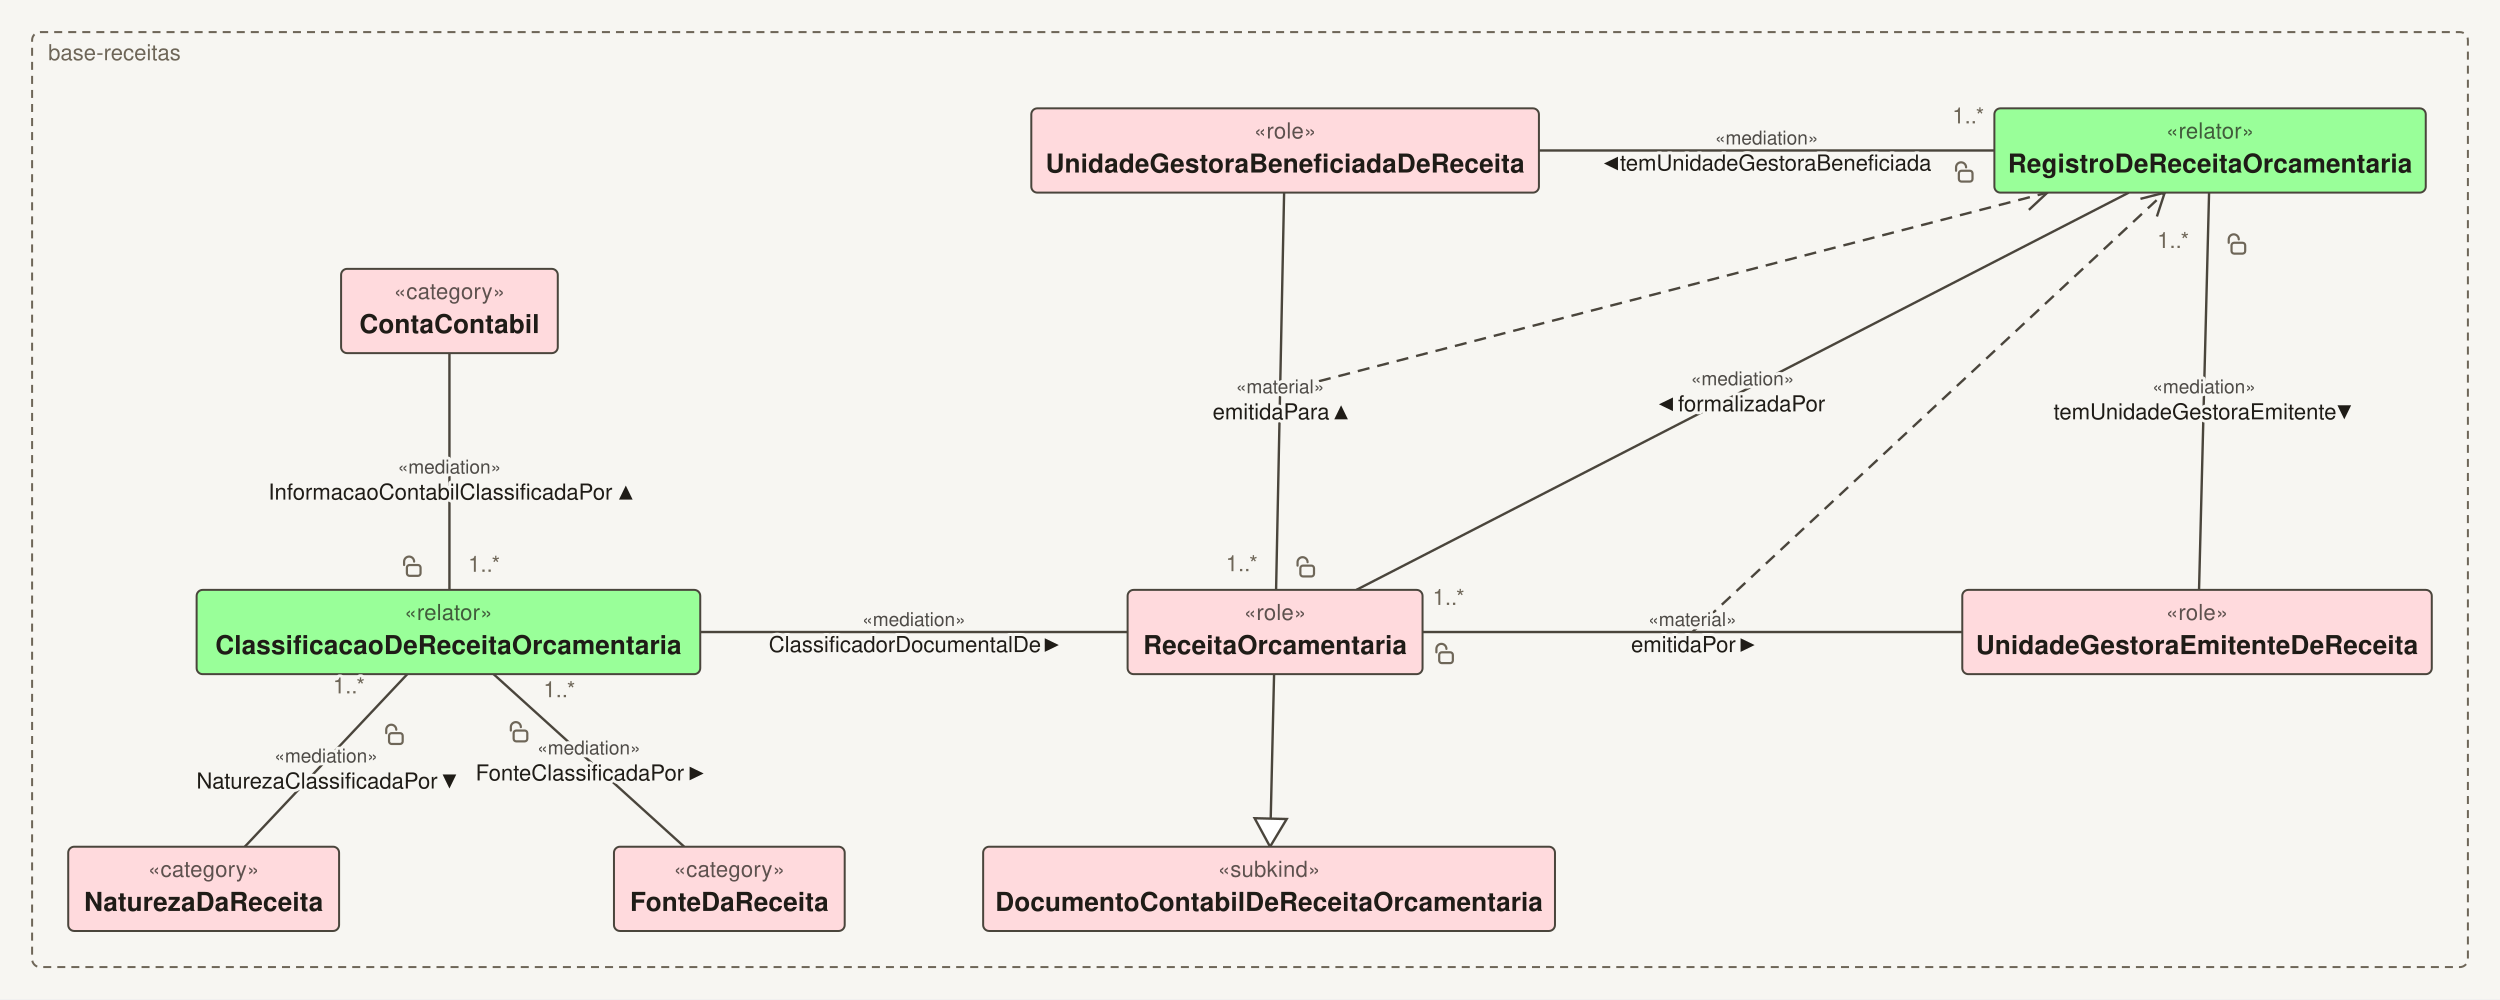
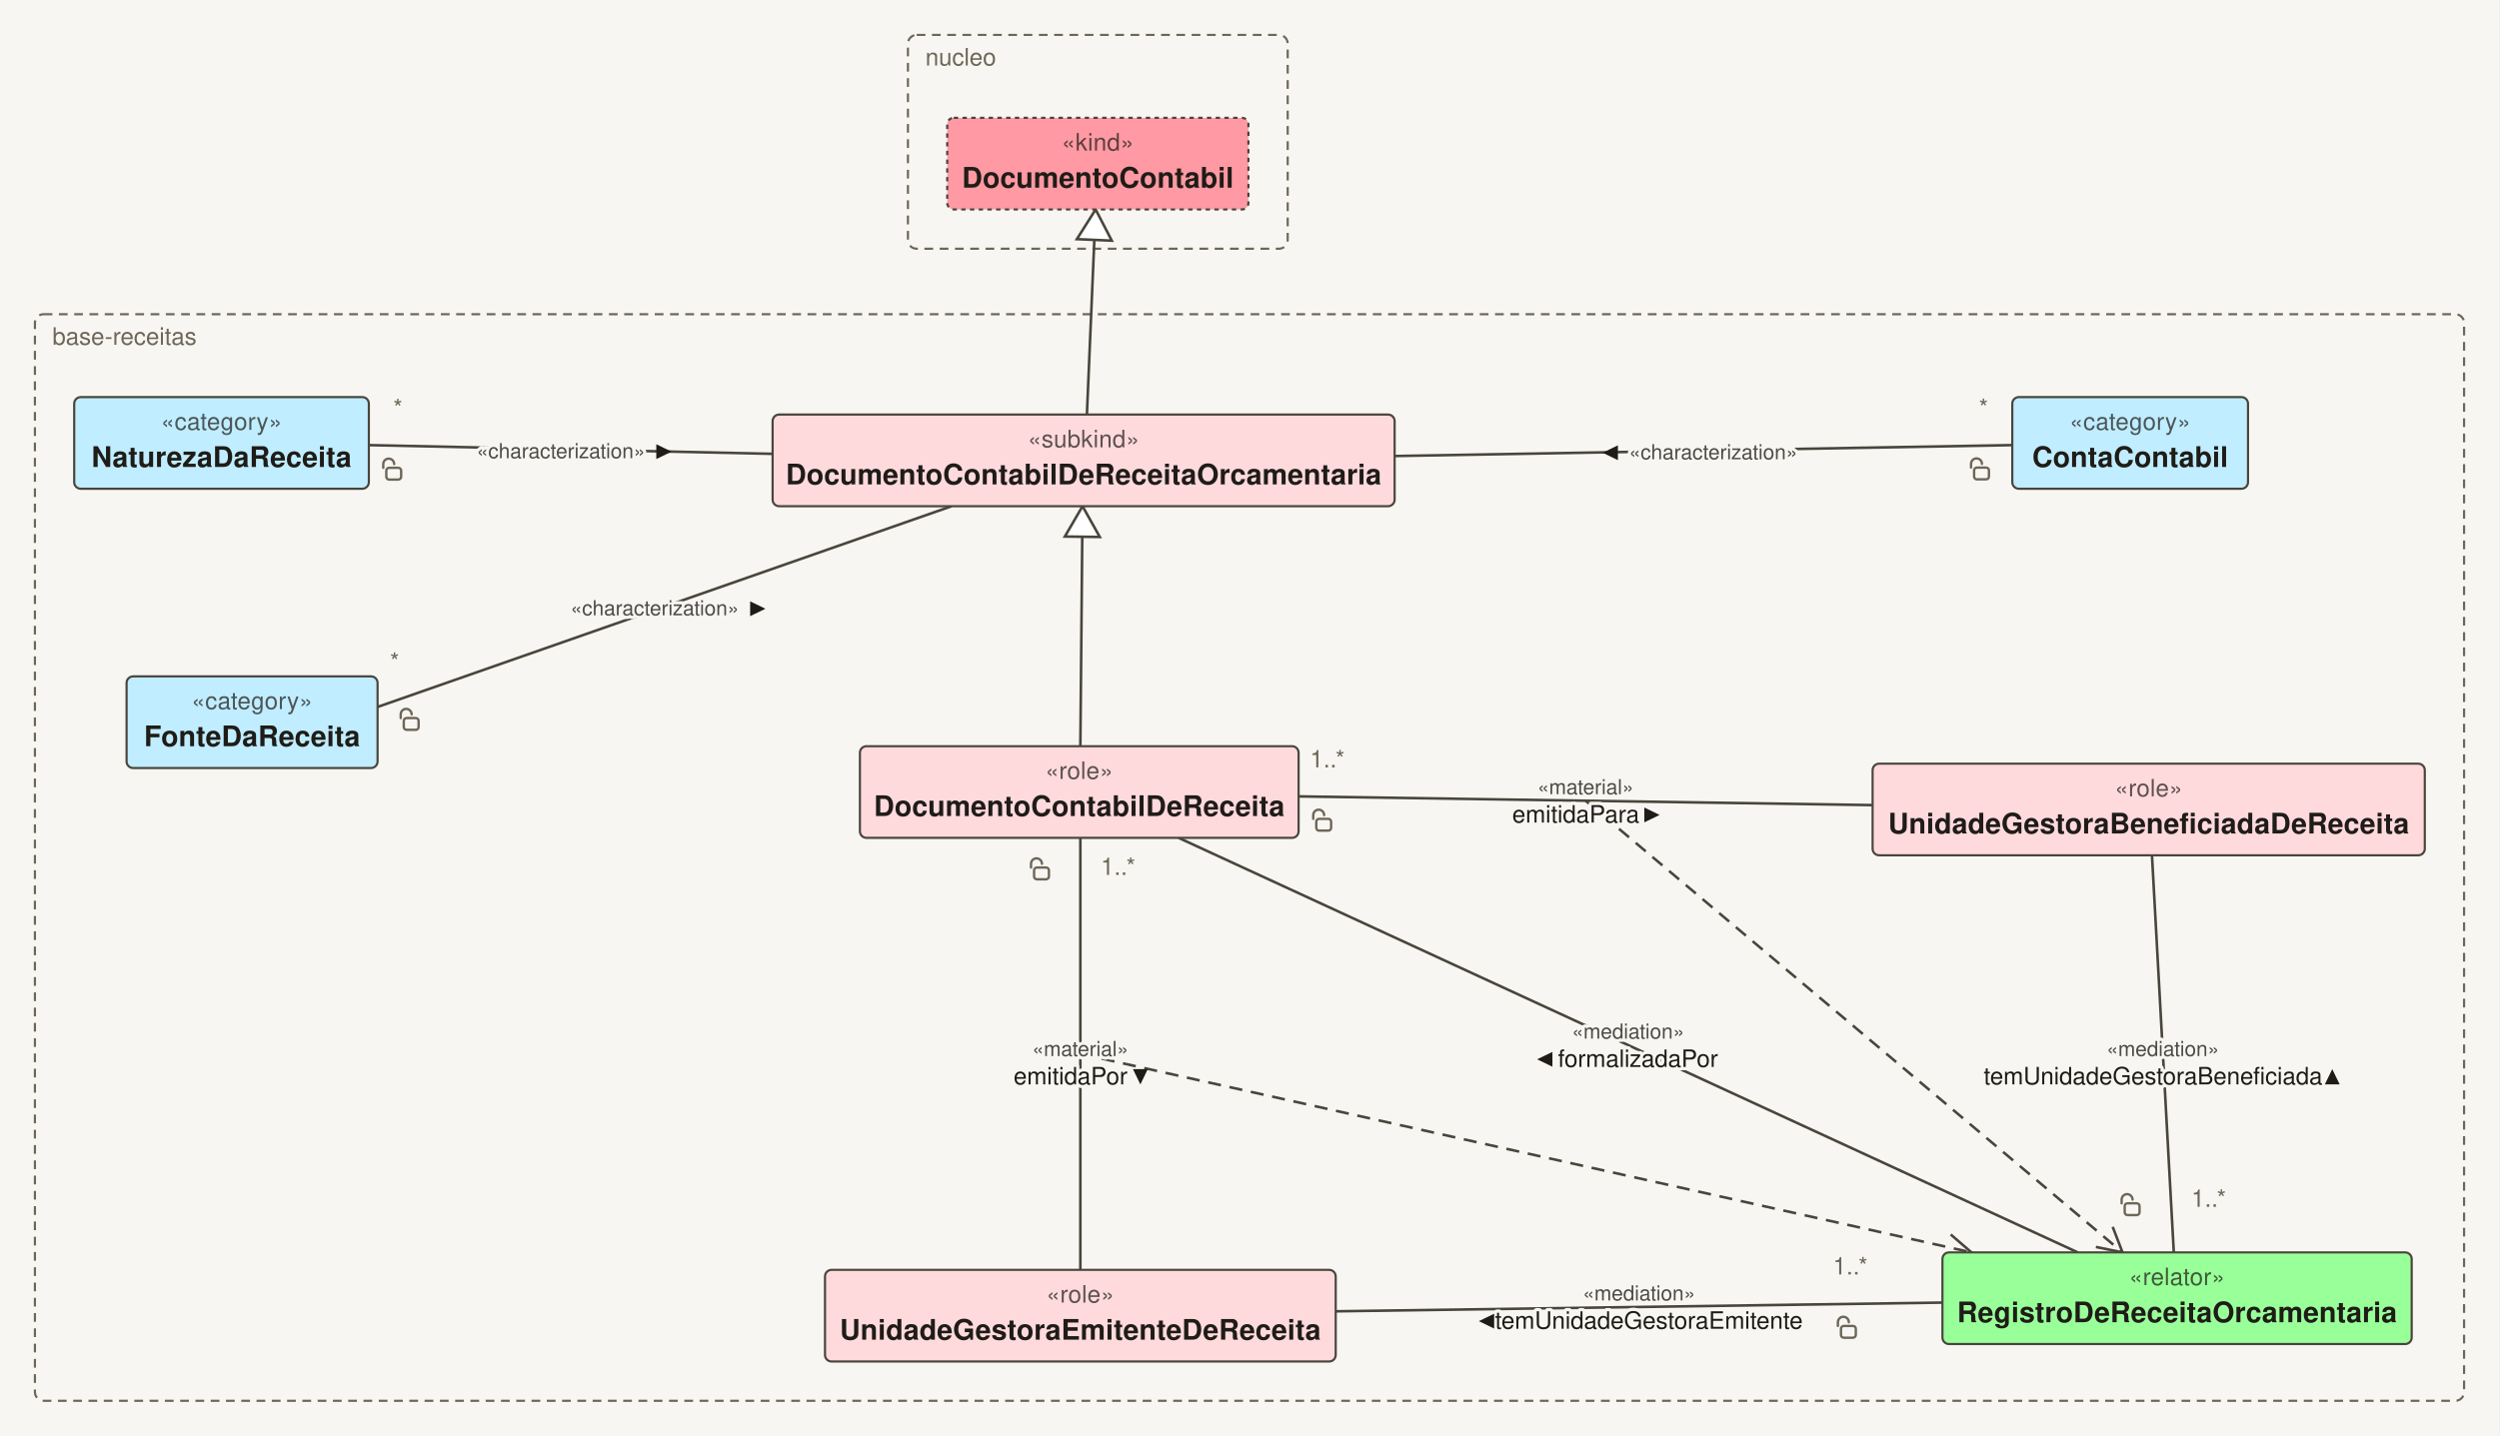
- <svg xmlns="http://www.w3.org/2000/svg" viewBox="-50 298 1246 498" width="1246" height="498">
+ <svg xmlns="http://www.w3.org/2000/svg" viewBox="1166 314 1145 658" width="1145" height="658">
  <style>
/* Everything that is text, before anything specialises it. The label layer sits
   above the boxes and outside every other group, so a rule that reached labels
   through their edge stopped reaching them the day they were lifted out of it --
   and an SVG with no font-family on a text element falls back to a 16px serif.
   Stated once at the top, no layer can lose it again. */
text {
    font-family: "Helvetica Neue", Helvetica, Arial, "Liberation Sans", sans-serif;
    font-stretch: normal;
    font-size: 11px;
    fill: #1f1c17;
    font-variant-numeric: tabular-nums;
}

.tv-node rect { stroke: #4a453c; stroke-width: 1; }
.tv-node text { fill: #1f1c17; }
.tv-name { font-weight: 600; font-size: 13px; letter-spacing: 0.005em; }
.tv-legend text { font-size: 13px; fill: #1f1c17; }
.tv-stereotype { font-size: 11px; fill-opacity: 0.72; letter-spacing: 0.01em; }
.tv-attribute { font-size: 12px; }
.tv-edge path { fill: none; stroke: #4a453c; stroke-width: 1.2; }
.tv-end { fill: #6e6658; }
/* No letter-spacing on a label drawn with a halo: WebKit places letter-spaced
   SVG text glyph by glyph and then draws no halo, so in Safari, and in an
   exported SVG opened in Preview, the line ran through the label and its
   letters came out uneven. Chromium and Firefox never showed it. */
.tv-edge-stereotype { font-size: 9.5px; fill-opacity: 0.78; }
.tv-marker { fill: #ffffff; stroke: #4a453c; stroke-width: 1.2; }
.tv-arrow { fill: none; stroke: #4a453c; stroke-width: 1.2; }
.tv-reading { fill: #1f1c17; stroke: none; }
.tv-lock { fill: none; stroke: #6e6658; stroke-width: 1.1; stroke-linecap: round; }
.tv-lock rect { fill: #f7f6f2; }
.tv-group rect { fill: none; stroke: #6e6658; stroke-dasharray: 4 3; }
.tv-group text { font-size: 11px; fill: #6e6658; }
.tv-ontology rect { fill: none; stroke: #4a453c; stroke-width: 1.2; stroke-dasharray: none; }
.tv-ontology text { font-weight: 600; font-size: 13px; fill: #1f1c17; }
.tv-location { font-size: 12px; fill-opacity: 0.72; }
.tv-selected rect { stroke: #1f5c5c; stroke-width: 2.5; }
/* The second selector is for a leg of a shared tree, which carries its own id
   and so is chosen as itself rather than through a group around it. */
.tv-selected path, path.tv-selected { stroke: #1f5c5c; stroke-width: 2.2; }
.tv-unresolved rect { stroke-dasharray: 5 3; }
.tv-external rect { stroke-dasharray: 2 2; }
</style>
-   <rect x="-50" y="298" width="1246" height="498" fill="#f7f6f2" />
+   <rect x="1166" y="314" width="1145" height="658" fill="#f7f6f2" />
  <g class="tv-group" data-group="pkg:base-receitas">
-     <rect x="-34" y="314" width="1214" height="466" rx="4" />
-     <text x="-26" y="328">base-receitas</text>
+     <rect x="1182" y="458" width="1113" height="498" rx="4" />
+     <text x="1190" y="472">base-receitas</text>
  </g>
-   <g class="tv-edge" data-edge="gen:base-receitas::ReceitaOrcamentaria-&gt;base-receitas::DocumentoContabilDeReceitaOrcamentaria">
-     <path d="M 585 634 L 583 720" />
-     <polygon class="tv-marker" points="583,720 591.3,706.2 575.3,705.8" />
+   <g class="tv-group" data-group="pkg:nucleo">
+     <rect x="1582" y="330" width="174" height="98" rx="4" />
+     <text x="1590" y="344">nucleo</text>
  </g>
-   <g class="tv-edge" data-edge="rel:base-receitas::ReceitaOrcamentaria-&gt;base-receitas::UnidadeGestoraEmitenteDeReceita:material:emitidaPor">
-     <path d="M 659 613 L 928 613" />
+   <g class="tv-edge" data-edge="gen:base-receitas::DocumentoContabilDeReceitaOrcamentaria-&gt;nucleo::DocumentoContabil">
+     <path d="M 1664 504 L 1668 410" />
+     <polygon class="tv-marker" points="1668,410 1659.4,423.6 1675.4,424.3" />
  </g>
-   <g class="tv-edge" data-edge="rel:base-receitas::ReceitaOrcamentaria-&gt;base-receitas::UnidadeGestoraBeneficiadaDeReceita:material:emitidaPara">
-     <path d="M 586 592 L 590 394" />
+   <g class="tv-edge" data-edge="gen:base-receitas::DocumentoContabilDeReceita-&gt;base-receitas::DocumentoContabilDeReceitaOrcamentaria">
+     <path d="M 1661 656 L 1662 546" />
+     <polygon class="tv-marker" points="1662,546 1653.9,559.9 1669.9,560.1" />
  </g>
-   <g class="tv-edge" data-edge="rel:base-receitas::RegistroDeReceitaOrcamentaria-&gt;base-receitas::ReceitaOrcamentaria:mediation:formalizadaPor">
-     <path d="M 1011 394 L 626 592" />
+   <g class="tv-edge" data-edge="rel:base-receitas::DocumentoContabilDeReceita-&gt;base-receitas::UnidadeGestoraEmitenteDeReceita:material:emitidaPor">
+     <path d="M 1661 698 L 1661 896" />
+   </g>
+   <g class="tv-edge" data-edge="rel:base-receitas::DocumentoContabilDeReceita-&gt;base-receitas::UnidadeGestoraBeneficiadaDeReceita:material:emitidaPara">
+     <path d="M 1761 679 L 2024 683" />
+   </g>
+   <g class="tv-edge" data-edge="rel:base-receitas::NaturezaDaReceita-&gt;base-receitas::DocumentoContabilDeReceitaOrcamentaria:characterization:">
+     <path d="M 1335 518 L 1520 522" />
+   </g>
+   <g class="tv-edge" data-edge="rel:base-receitas::FonteDaReceita-&gt;base-receitas::DocumentoContabilDeReceitaOrcamentaria:characterization:">
+     <path d="M 1339 638 L 1602 546" />
+   </g>
+   <g class="tv-edge" data-edge="rel:base-receitas::ContaContabil-&gt;base-receitas::DocumentoContabilDeReceitaOrcamentaria:characterization:">
+     <path d="M 2088 518 L 1805 523" />
+   </g>
+   <g class="tv-edge" data-edge="rel:base-receitas::RegistroDeReceitaOrcamentaria-&gt;base-receitas::DocumentoContabilDeReceita:mediation:formalizadaPor">
+     <path d="M 2118 888 L 1706 698" />
  </g>
  <g class="tv-edge" data-edge="rel:base-receitas::RegistroDeReceitaOrcamentaria-&gt;base-receitas::UnidadeGestoraEmitenteDeReceita:mediation:temUnidadeGestoraEmitente">
-     <path d="M 1051 394 L 1046 592" />
+     <path d="M 2056 911 L 1778 915" />
  </g>
  <g class="tv-edge" data-edge="rel:base-receitas::RegistroDeReceitaOrcamentaria-&gt;base-receitas::UnidadeGestoraBeneficiadaDeReceita:mediation:temUnidadeGestoraBeneficiada">
-     <path d="M 944 373 L 717 373" />
+     <path d="M 2162 888 L 2152 706" />
  </g>
-   <g class="tv-edge" data-edge="rel:base-receitas::ClassificacaoDeReceitaOrcamentaria-&gt;base-receitas::NaturezaDaReceita:mediation:NaturezaClassificadaPor">
-     <path d="M 153 634 L 72 720" />
+   <g class="tv-edge tv-derivation" data-derivation="rel:base-receitas::DocumentoContabilDeReceita-&gt;base-receitas::UnidadeGestoraEmitenteDeReceita:material:emitidaPor" data-supplier="base-receitas::RegistroDeReceitaOrcamentaria">
+     <path d="M 1661 797 L 2069.3 888" stroke-dasharray="6 4" />
+     <path class="tv-arrow" d="M 2059.8 879.8 L 2069.3 888 L 2057.2 891.5" />
  </g>
-   <g class="tv-edge" data-edge="rel:base-receitas::ClassificacaoDeReceitaOrcamentaria-&gt;base-receitas::FonteDaReceita:mediation:FonteClassificadaPor">
-     <path d="M 196 634 L 291 720" />
-   </g>
-   <g class="tv-edge" data-edge="rel:base-receitas::ClassificacaoDeReceitaOrcamentaria-&gt;base-receitas::ContaContabil:mediation:InformacaoContabilClassificadaPor">
-     <path d="M 174 592 L 174 474" />
-   </g>
-   <g class="tv-edge" data-edge="rel:base-receitas::ClassificacaoDeReceitaOrcamentaria-&gt;base-receitas::ReceitaOrcamentaria:mediation:ClassificadorDocumentalDe">
-     <path d="M 299 613 L 512 613" />
-   </g>
-   <g class="tv-edge tv-derivation" data-derivation="rel:base-receitas::ReceitaOrcamentaria-&gt;base-receitas::UnidadeGestoraEmitenteDeReceita:material:emitidaPor" data-supplier="base-receitas::RegistroDeReceitaOrcamentaria">
-     <path d="M 793.5 613 L 1028.9 394" stroke-dasharray="6 4" />
-     <path class="tv-arrow" d="M 1016.8 397.1 L 1028.9 394 L 1025 405.9" />
-   </g>
-   <g class="tv-edge tv-derivation" data-derivation="rel:base-receitas::ReceitaOrcamentaria-&gt;base-receitas::UnidadeGestoraBeneficiadaDeReceita:material:emitidaPara" data-supplier="base-receitas::RegistroDeReceitaOrcamentaria">
-     <path d="M 588 493 L 970.4 394" stroke-dasharray="6 4" />
-     <path class="tv-arrow" d="M 958.2 390.9 L 970.4 394 L 961.2 402.6" />
+   <g class="tv-edge tv-derivation" data-derivation="rel:base-receitas::DocumentoContabilDeReceita-&gt;base-receitas::UnidadeGestoraBeneficiadaDeReceita:material:emitidaPara" data-supplier="base-receitas::RegistroDeReceitaOrcamentaria">
+     <path d="M 1892.5 681 L 2138.5 888" stroke-dasharray="6 4" />
+     <path class="tv-arrow" d="M 2134 876.3 L 2138.5 888 L 2126.3 885.5" />
  </g>
  <g class="tv-node" data-node="base-receitas::NaturezaDaReceita">
-     <rect x="-16" y="720" width="135" height="42" rx="3" fill="#FFDADD" />
-     <text class="tv-stereotype" x="51.5" y="735" text-anchor="middle">«category»</text>
-     <text class="tv-name" x="51.5" y="752" text-anchor="middle">NaturezaDaReceita</text>
+     <rect x="1200" y="496" width="135" height="42" rx="3" fill="#C0EDFF" />
+     <text class="tv-stereotype" x="1267.5" y="511" text-anchor="middle">«category»</text>
+     <text class="tv-name" x="1267.5" y="528" text-anchor="middle">NaturezaDaReceita</text>
  </g>
  <g class="tv-node" data-node="base-receitas::FonteDaReceita">
-     <rect x="256" y="720" width="115" height="42" rx="3" fill="#FFDADD" />
-     <text class="tv-stereotype" x="313.5" y="735" text-anchor="middle">«category»</text>
-     <text class="tv-name" x="313.5" y="752" text-anchor="middle">FonteDaReceita</text>
+     <rect x="1224" y="624" width="115" height="42" rx="3" fill="#C0EDFF" />
+     <text class="tv-stereotype" x="1281.5" y="639" text-anchor="middle">«category»</text>
+     <text class="tv-name" x="1281.5" y="656" text-anchor="middle">FonteDaReceita</text>
  </g>
  <g class="tv-node" data-node="base-receitas::ContaContabil">
-     <rect x="120" y="432" width="108" height="42" rx="3" fill="#FFDADD" />
-     <text class="tv-stereotype" x="174" y="447" text-anchor="middle">«category»</text>
-     <text class="tv-name" x="174" y="464" text-anchor="middle">ContaContabil</text>
+     <rect x="2088" y="496" width="108" height="42" rx="3" fill="#C0EDFF" />
+     <text class="tv-stereotype" x="2142" y="511" text-anchor="middle">«category»</text>
+     <text class="tv-name" x="2142" y="528" text-anchor="middle">ContaContabil</text>
  </g>
  <g class="tv-node" data-node="base-receitas::UnidadeGestoraEmitenteDeReceita">
-     <rect x="928" y="592" width="234" height="42" rx="3" fill="#FFDADD" />
-     <text class="tv-stereotype" x="1045" y="607" text-anchor="middle">«role»</text>
-     <text class="tv-name" x="1045" y="624" text-anchor="middle">UnidadeGestoraEmitenteDeReceita</text>
+     <rect x="1544" y="896" width="234" height="42" rx="3" fill="#FFDADD" />
+     <text class="tv-stereotype" x="1661" y="911" text-anchor="middle">«role»</text>
+     <text class="tv-name" x="1661" y="928" text-anchor="middle">UnidadeGestoraEmitenteDeReceita</text>
  </g>
  <g class="tv-node" data-node="base-receitas::UnidadeGestoraBeneficiadaDeReceita">
-     <rect x="464" y="352" width="253" height="42" rx="3" fill="#FFDADD" />
-     <text class="tv-stereotype" x="590.5" y="367" text-anchor="middle">«role»</text>
-     <text class="tv-name" x="590.5" y="384" text-anchor="middle">UnidadeGestoraBeneficiadaDeReceita</text>
+     <rect x="2024" y="664" width="253" height="42" rx="3" fill="#FFDADD" />
+     <text class="tv-stereotype" x="2150.5" y="679" text-anchor="middle">«role»</text>
+     <text class="tv-name" x="2150.5" y="696" text-anchor="middle">UnidadeGestoraBeneficiadaDeReceita</text>
  </g>
  <g class="tv-node" data-node="base-receitas::DocumentoContabilDeReceitaOrcamentaria">
-     <rect x="440" y="720" width="285" height="42" rx="3" fill="#FFDADD" />
-     <text class="tv-stereotype" x="582.5" y="735" text-anchor="middle">«subkind»</text>
-     <text class="tv-name" x="582.5" y="752" text-anchor="middle">DocumentoContabilDeReceitaOrcamentaria</text>
+     <rect x="1520" y="504" width="285" height="42" rx="3" fill="#FFDADD" />
+     <text class="tv-stereotype" x="1662.5" y="519" text-anchor="middle">«subkind»</text>
+     <text class="tv-name" x="1662.5" y="536" text-anchor="middle">DocumentoContabilDeReceitaOrcamentaria</text>
  </g>
-   <g class="tv-node" data-node="base-receitas::ReceitaOrcamentaria">
-     <rect x="512" y="592" width="147" height="42" rx="3" fill="#FFDADD" />
-     <text class="tv-stereotype" x="585.5" y="607" text-anchor="middle">«role»</text>
-     <text class="tv-name" x="585.5" y="624" text-anchor="middle">ReceitaOrcamentaria</text>
+   <g class="tv-node tv-external" data-node="nucleo::DocumentoContabil">
+     <rect x="1600" y="368" width="138" height="42" rx="3" fill="#FF99A3" />
+     <text class="tv-stereotype" x="1669" y="383" text-anchor="middle">«kind»</text>
+     <text class="tv-name" x="1669" y="400" text-anchor="middle">DocumentoContabil</text>
+   </g>
+   <g class="tv-node" data-node="base-receitas::DocumentoContabilDeReceita">
+     <rect x="1560" y="656" width="201" height="42" rx="3" fill="#FFDADD" />
+     <text class="tv-stereotype" x="1660.5" y="671" text-anchor="middle">«role»</text>
+     <text class="tv-name" x="1660.5" y="688" text-anchor="middle">DocumentoContabilDeReceita</text>
  </g>
  <g class="tv-node" data-node="base-receitas::RegistroDeReceitaOrcamentaria">
-     <rect x="944" y="352" width="215" height="42" rx="3" fill="#99FF99" />
-     <text class="tv-stereotype" x="1051.5" y="367" text-anchor="middle">«relator»</text>
-     <text class="tv-name" x="1051.5" y="384" text-anchor="middle">RegistroDeReceitaOrcamentaria</text>
-   </g>
-   <g class="tv-node" data-node="base-receitas::ClassificacaoDeReceitaOrcamentaria">
-     <rect x="48" y="592" width="251" height="42" rx="3" fill="#99FF99" />
-     <text class="tv-stereotype" x="173.5" y="607" text-anchor="middle">«relator»</text>
-     <text class="tv-name" x="173.5" y="624" text-anchor="middle">ClassificacaoDeReceitaOrcamentaria</text>
+     <rect x="2056" y="888" width="215" height="42" rx="3" fill="#99FF99" />
+     <text class="tv-stereotype" x="2163.5" y="903" text-anchor="middle">«relator»</text>
+     <text class="tv-name" x="2163.5" y="920" text-anchor="middle">RegistroDeReceitaOrcamentaria</text>
  </g>
  <g class="tv-labels">
-     <text class="tv-edge-stereotype" data-for="rel:base-receitas::ClassificacaoDeReceitaOrcamentaria-&gt;base-receitas::ContaContabil:mediation:InformacaoContabilClassificadaPor" x="174" y="534" text-anchor="middle" paint-order="stroke" stroke="#f7f6f2" stroke-width="3" stroke-linejoin="round">«mediation»</text>
-     <text data-for="rel:base-receitas::ClassificacaoDeReceitaOrcamentaria-&gt;base-receitas::ContaContabil:mediation:InformacaoContabilClassificadaPor" x="169.5" y="547" text-anchor="middle" paint-order="stroke" stroke="#f7f6f2" stroke-width="3" stroke-linejoin="round">InformacaoContabilClassificadaPor</text>
-     <polygon class="tv-reading" points="261.9,540 265.3,547 258.5,547" />
-     <text class="tv-end" data-for="rel:base-receitas::ClassificacaoDeReceitaOrcamentaria-&gt;base-receitas::ContaContabil:mediation:InformacaoContabilClassificadaPor" x="191.3" y="583" text-anchor="middle" paint-order="stroke" stroke="#f7f6f2" stroke-width="3" stroke-linejoin="round">1..*</text>
-     <g class="tv-lock" data-for="rel:base-receitas::ClassificacaoDeReceitaOrcamentaria-&gt;base-receitas::ContaContabil:mediation:InformacaoContabilClassificadaPor" transform="translate(150, 575)" aria-label="not const">
+     <text class="tv-edge-stereotype" data-for="rel:base-receitas::RegistroDeReceitaOrcamentaria-&gt;base-receitas::UnidadeGestoraBeneficiadaDeReceita:mediation:temUnidadeGestoraBeneficiada" x="2157" y="798" text-anchor="middle" paint-order="stroke" stroke="#f7f6f2" stroke-width="3" stroke-linejoin="round">«mediation»</text>
+     <text data-for="rel:base-receitas::RegistroDeReceitaOrcamentaria-&gt;base-receitas::UnidadeGestoraBeneficiadaDeReceita:mediation:temUnidadeGestoraBeneficiada" x="2152.5" y="811" text-anchor="middle" paint-order="stroke" stroke="#f7f6f2" stroke-width="3" stroke-linejoin="round">temUnidadeGestoraBeneficiada</text>
+     <polygon class="tv-reading" points="2234.6,804 2238,811 2231.2,811" />
+     <text class="tv-end" data-for="rel:base-receitas::RegistroDeReceitaOrcamentaria-&gt;base-receitas::UnidadeGestoraBeneficiadaDeReceita:mediation:temUnidadeGestoraBeneficiada" x="2178" y="867.1" text-anchor="middle" paint-order="stroke" stroke="#f7f6f2" stroke-width="3" stroke-linejoin="round">1..*</text>
+     <g class="tv-lock" data-for="rel:base-receitas::RegistroDeReceitaOrcamentaria-&gt;base-receitas::UnidadeGestoraBeneficiadaDeReceita:mediation:temUnidadeGestoraBeneficiada" transform="translate(2136.7, 860.9)" aria-label="not const">
      <path d="M 1.4 4.6 V 2.9 a 2.5 2.5 0 0 1 5 0" />
      <rect x="2.8" y="4.6" width="6.8" height="5.4" rx="1.3" stroke="#6e6658" />
    </g>
-     <text class="tv-edge-stereotype" data-for="rel:base-receitas::RegistroDeReceitaOrcamentaria-&gt;base-receitas::UnidadeGestoraBeneficiadaDeReceita:mediation:temUnidadeGestoraBeneficiada" x="830.5" y="370" text-anchor="middle" paint-order="stroke" stroke="#f7f6f2" stroke-width="3" stroke-linejoin="round">«mediation»</text>
-     <text data-for="rel:base-receitas::RegistroDeReceitaOrcamentaria-&gt;base-receitas::UnidadeGestoraBeneficiadaDeReceita:mediation:temUnidadeGestoraBeneficiada" x="835" y="383" text-anchor="middle" paint-order="stroke" stroke="#f7f6f2" stroke-width="3" stroke-linejoin="round">temUnidadeGestoraBeneficiada</text>
-     <polygon class="tv-reading" points="749.4,379.5 756.4,376.1 756.4,382.9" />
-     <text class="tv-end" data-for="rel:base-receitas::RegistroDeReceitaOrcamentaria-&gt;base-receitas::UnidadeGestoraBeneficiadaDeReceita:mediation:temUnidadeGestoraBeneficiada" x="931" y="359.5" text-anchor="middle" paint-order="stroke" stroke="#f7f6f2" stroke-width="3" stroke-linejoin="round">1..*</text>
-     <g class="tv-lock" data-for="rel:base-receitas::RegistroDeReceitaOrcamentaria-&gt;base-receitas::UnidadeGestoraBeneficiadaDeReceita:mediation:temUnidadeGestoraBeneficiada" transform="translate(923.5, 378.5)" aria-label="not const">
+     <text class="tv-edge-stereotype" data-for="rel:base-receitas::RegistroDeReceitaOrcamentaria-&gt;base-receitas::UnidadeGestoraEmitenteDeReceita:mediation:temUnidadeGestoraEmitente" x="1917" y="910" text-anchor="middle" paint-order="stroke" stroke="#f7f6f2" stroke-width="3" stroke-linejoin="round">«mediation»</text>
+     <text data-for="rel:base-receitas::RegistroDeReceitaOrcamentaria-&gt;base-receitas::UnidadeGestoraEmitenteDeReceita:mediation:temUnidadeGestoraEmitente" x="1921.5" y="923" text-anchor="middle" paint-order="stroke" stroke="#f7f6f2" stroke-width="3" stroke-linejoin="round">temUnidadeGestoraEmitente</text>
+     <polygon class="tv-reading" points="1843.6,919.5 1850.6,916.1 1850.6,922.9" />
+     <text class="tv-end" data-for="rel:base-receitas::RegistroDeReceitaOrcamentaria-&gt;base-receitas::UnidadeGestoraEmitenteDeReceita:mediation:temUnidadeGestoraEmitente" x="2013.8" y="898.1" text-anchor="middle" paint-order="stroke" stroke="#f7f6f2" stroke-width="3" stroke-linejoin="round">1..*</text>
+     <g class="tv-lock" data-for="rel:base-receitas::RegistroDeReceitaOrcamentaria-&gt;base-receitas::UnidadeGestoraEmitenteDeReceita:mediation:temUnidadeGestoraEmitente" transform="translate(2006.7, 917.1)" aria-label="not const">
      <path d="M 1.4 4.6 V 2.9 a 2.5 2.5 0 0 1 5 0" />
      <rect x="2.8" y="4.6" width="6.8" height="5.4" rx="1.3" stroke="#6e6658" />
    </g>
-     <text class="tv-edge-stereotype" data-for="rel:base-receitas::RegistroDeReceitaOrcamentaria-&gt;base-receitas::UnidadeGestoraEmitenteDeReceita:mediation:temUnidadeGestoraEmitente" x="1048.5" y="494" text-anchor="middle" paint-order="stroke" stroke="#f7f6f2" stroke-width="3" stroke-linejoin="round">«mediation»</text>
-     <text data-for="rel:base-receitas::RegistroDeReceitaOrcamentaria-&gt;base-receitas::UnidadeGestoraEmitenteDeReceita:mediation:temUnidadeGestoraEmitente" x="1044" y="507" text-anchor="middle" paint-order="stroke" stroke="#f7f6f2" stroke-width="3" stroke-linejoin="round">temUnidadeGestoraEmitente</text>
-     <polygon class="tv-reading" points="1118.4,507 1115,500 1121.8,500" />
-     <text class="tv-end" data-for="rel:base-receitas::RegistroDeReceitaOrcamentaria-&gt;base-receitas::UnidadeGestoraEmitenteDeReceita:mediation:temUnidadeGestoraEmitente" x="1033.1" y="421.6" text-anchor="middle" paint-order="stroke" stroke="#f7f6f2" stroke-width="3" stroke-linejoin="round">1..*</text>
-     <g class="tv-lock" data-for="rel:base-receitas::RegistroDeReceitaOrcamentaria-&gt;base-receitas::UnidadeGestoraEmitenteDeReceita:mediation:temUnidadeGestoraEmitente" transform="translate(1059.4, 414.4)" aria-label="not const">
+     <text class="tv-edge-stereotype" data-for="rel:base-receitas::NaturezaDaReceita-&gt;base-receitas::DocumentoContabilDeReceitaOrcamentaria:characterization:" x="1423" y="524" text-anchor="middle" paint-order="stroke" stroke="#f7f6f2" stroke-width="3" stroke-linejoin="round">«characterization»</text>
+     <polygon class="tv-reading" points="1473.7,521 1466.7,524.4 1466.7,517.6" />
+     <text class="tv-end" data-for="rel:base-receitas::NaturezaDaReceita-&gt;base-receitas::DocumentoContabilDeReceitaOrcamentaria:characterization:" x="1348.3" y="504.8" text-anchor="middle" paint-order="stroke" stroke="#f7f6f2" stroke-width="3" stroke-linejoin="round">*</text>
+     <g class="tv-lock" data-for="rel:base-receitas::NaturezaDaReceita-&gt;base-receitas::DocumentoContabilDeReceitaOrcamentaria:characterization:" transform="translate(1340.2, 523.8)" aria-label="not const">
      <path d="M 1.4 4.6 V 2.9 a 2.5 2.5 0 0 1 5 0" />
      <rect x="2.8" y="4.6" width="6.8" height="5.4" rx="1.3" stroke="#6e6658" />
    </g>
-     <text class="tv-edge-stereotype" data-for="rel:base-receitas::ClassificacaoDeReceitaOrcamentaria-&gt;base-receitas::ReceitaOrcamentaria:mediation:ClassificadorDocumentalDe" x="405.5" y="610" text-anchor="middle" paint-order="stroke" stroke="#f7f6f2" stroke-width="3" stroke-linejoin="round">«mediation»</text>
-     <text data-for="rel:base-receitas::ClassificacaoDeReceitaOrcamentaria-&gt;base-receitas::ReceitaOrcamentaria:mediation:ClassificadorDocumentalDe" x="401" y="623" text-anchor="middle" paint-order="stroke" stroke="#f7f6f2" stroke-width="3" stroke-linejoin="round">ClassificadorDocumentalDe</text>
-     <polygon class="tv-reading" points="477.7,619.5 470.7,622.9 470.7,616.1" />
-     <text class="tv-edge-stereotype" data-for="rel:base-receitas::ClassificacaoDeReceitaOrcamentaria-&gt;base-receitas::NaturezaDaReceita:mediation:NaturezaClassificadaPor" x="112.5" y="678" text-anchor="middle" paint-order="stroke" stroke="#f7f6f2" stroke-width="3" stroke-linejoin="round">«mediation»</text>
-     <text data-for="rel:base-receitas::ClassificacaoDeReceitaOrcamentaria-&gt;base-receitas::NaturezaDaReceita:mediation:NaturezaClassificadaPor" x="108" y="691" text-anchor="middle" paint-order="stroke" stroke="#f7f6f2" stroke-width="3" stroke-linejoin="round">NaturezaClassificadaPor</text>
-     <polygon class="tv-reading" points="174,691 170.6,684 177.4,684" />
-     <text class="tv-end" data-for="rel:base-receitas::ClassificacaoDeReceitaOrcamentaria-&gt;base-receitas::NaturezaDaReceita:mediation:NaturezaClassificadaPor" x="123.9" y="643.6" text-anchor="middle" paint-order="stroke" stroke="#f7f6f2" stroke-width="3" stroke-linejoin="round">1..*</text>
-     <g class="tv-lock" data-for="rel:base-receitas::ClassificacaoDeReceitaOrcamentaria-&gt;base-receitas::NaturezaDaReceita:mediation:NaturezaClassificadaPor" transform="translate(141.1, 658.8)" aria-label="not const">
+     <text class="tv-edge-stereotype" data-for="rel:base-receitas::FonteDaReceita-&gt;base-receitas::DocumentoContabilDeReceitaOrcamentaria:characterization:" x="1466" y="596" text-anchor="middle" paint-order="stroke" stroke="#f7f6f2" stroke-width="3" stroke-linejoin="round">«characterization»</text>
+     <polygon class="tv-reading" points="1516.7,593 1509.7,596.4 1509.7,589.6" />
+     <text class="tv-end" data-for="rel:base-receitas::FonteDaReceita-&gt;base-receitas::DocumentoContabilDeReceitaOrcamentaria:characterization:" x="1346.8" y="621" text-anchor="middle" paint-order="stroke" stroke="#f7f6f2" stroke-width="3" stroke-linejoin="round">*</text>
+     <g class="tv-lock" data-for="rel:base-receitas::FonteDaReceita-&gt;base-receitas::DocumentoContabilDeReceitaOrcamentaria:characterization:" transform="translate(1348.2, 638.5)" aria-label="not const">
      <path d="M 1.4 4.6 V 2.9 a 2.5 2.5 0 0 1 5 0" />
      <rect x="2.8" y="4.6" width="6.8" height="5.4" rx="1.3" stroke="#6e6658" />
    </g>
-     <text class="tv-edge-stereotype" data-for="rel:base-receitas::ClassificacaoDeReceitaOrcamentaria-&gt;base-receitas::FonteDaReceita:mediation:FonteClassificadaPor" x="243.5" y="674" text-anchor="middle" paint-order="stroke" stroke="#f7f6f2" stroke-width="3" stroke-linejoin="round">«mediation»</text>
-     <text data-for="rel:base-receitas::ClassificacaoDeReceitaOrcamentaria-&gt;base-receitas::FonteDaReceita:mediation:FonteClassificadaPor" x="239" y="687" text-anchor="middle" paint-order="stroke" stroke="#f7f6f2" stroke-width="3" stroke-linejoin="round">FonteClassificadaPor</text>
-     <polygon class="tv-reading" points="300.7,683.5 293.7,686.9 293.7,680.1" />
-     <text class="tv-end" data-for="rel:base-receitas::ClassificacaoDeReceitaOrcamentaria-&gt;base-receitas::FonteDaReceita:mediation:FonteClassificadaPor" x="228.8" y="645.5" text-anchor="middle" paint-order="stroke" stroke="#f7f6f2" stroke-width="3" stroke-linejoin="round">1..*</text>
-     <g class="tv-lock" data-for="rel:base-receitas::ClassificacaoDeReceitaOrcamentaria-&gt;base-receitas::FonteDaReceita:mediation:FonteClassificadaPor" transform="translate(203.2, 657.5)" aria-label="not const">
+     <text class="tv-edge-stereotype" data-for="rel:base-receitas::ContaContabil-&gt;base-receitas::DocumentoContabilDeReceitaOrcamentaria:characterization:" x="1951" y="524.5" text-anchor="middle" paint-order="stroke" stroke="#f7f6f2" stroke-width="3" stroke-linejoin="round">«characterization»</text>
+     <polygon class="tv-reading" points="1900.3,521.5 1907.3,518.1 1907.3,524.9" />
+     <text class="tv-end" data-for="rel:base-receitas::ContaContabil-&gt;base-receitas::DocumentoContabilDeReceitaOrcamentaria:characterization:" x="2074.8" y="504.7" text-anchor="middle" paint-order="stroke" stroke="#f7f6f2" stroke-width="3" stroke-linejoin="round">*</text>
+     <g class="tv-lock" data-for="rel:base-receitas::ContaContabil-&gt;base-receitas::DocumentoContabilDeReceitaOrcamentaria:characterization:" transform="translate(2067.7, 523.7)" aria-label="not const">
      <path d="M 1.4 4.6 V 2.9 a 2.5 2.5 0 0 1 5 0" />
      <rect x="2.8" y="4.6" width="6.8" height="5.4" rx="1.3" stroke="#6e6658" />
    </g>
-     <text class="tv-edge-stereotype" data-for="rel:base-receitas::RegistroDeReceitaOrcamentaria-&gt;base-receitas::ReceitaOrcamentaria:mediation:formalizadaPor" x="818.5" y="490" text-anchor="middle" paint-order="stroke" stroke="#f7f6f2" stroke-width="3" stroke-linejoin="round">«mediation»</text>
-     <text data-for="rel:base-receitas::RegistroDeReceitaOrcamentaria-&gt;base-receitas::ReceitaOrcamentaria:mediation:formalizadaPor" x="823" y="503" text-anchor="middle" paint-order="stroke" stroke="#f7f6f2" stroke-width="3" stroke-linejoin="round">formalizadaPor</text>
-     <polygon class="tv-reading" points="776.8,499.5 783.8,496.1 783.8,502.9" />
-     <text class="tv-edge-stereotype" data-for="rel:base-receitas::ReceitaOrcamentaria-&gt;base-receitas::UnidadeGestoraBeneficiadaDeReceita:material:emitidaPara" x="588" y="494" text-anchor="middle" paint-order="stroke" stroke="#f7f6f2" stroke-width="3" stroke-linejoin="round">«material»</text>
-     <text data-for="rel:base-receitas::ReceitaOrcamentaria-&gt;base-receitas::UnidadeGestoraBeneficiadaDeReceita:material:emitidaPara" x="583.5" y="507" text-anchor="middle" paint-order="stroke" stroke="#f7f6f2" stroke-width="3" stroke-linejoin="round">emitidaPara</text>
-     <polygon class="tv-reading" points="618.4,500 621.8,507 615,507" />
-     <text class="tv-end" data-for="rel:base-receitas::ReceitaOrcamentaria-&gt;base-receitas::UnidadeGestoraBeneficiadaDeReceita:material:emitidaPara" x="568.9" y="582.7" text-anchor="middle" paint-order="stroke" stroke="#f7f6f2" stroke-width="3" stroke-linejoin="round">1..*</text>
-     <g class="tv-lock" data-for="rel:base-receitas::ReceitaOrcamentaria-&gt;base-receitas::UnidadeGestoraBeneficiadaDeReceita:material:emitidaPara" transform="translate(595.3, 575.3)" aria-label="not const">
+     <text class="tv-edge-stereotype" data-for="rel:base-receitas::RegistroDeReceitaOrcamentaria-&gt;base-receitas::DocumentoContabilDeReceita:mediation:formalizadaPor" x="1912" y="790" text-anchor="middle" paint-order="stroke" stroke="#f7f6f2" stroke-width="3" stroke-linejoin="round">«mediation»</text>
+     <text data-for="rel:base-receitas::RegistroDeReceitaOrcamentaria-&gt;base-receitas::DocumentoContabilDeReceita:mediation:formalizadaPor" x="1916.5" y="803" text-anchor="middle" paint-order="stroke" stroke="#f7f6f2" stroke-width="3" stroke-linejoin="round">formalizadaPor</text>
+     <polygon class="tv-reading" points="1870.3,799.5 1877.3,796.1 1877.3,802.9" />
+     <text class="tv-edge-stereotype" data-for="rel:base-receitas::DocumentoContabilDeReceita-&gt;base-receitas::UnidadeGestoraBeneficiadaDeReceita:material:emitidaPara" x="1892.5" y="678" text-anchor="middle" paint-order="stroke" stroke="#f7f6f2" stroke-width="3" stroke-linejoin="round">«material»</text>
+     <text data-for="rel:base-receitas::DocumentoContabilDeReceita-&gt;base-receitas::UnidadeGestoraBeneficiadaDeReceita:material:emitidaPara" x="1888" y="691" text-anchor="middle" paint-order="stroke" stroke="#f7f6f2" stroke-width="3" stroke-linejoin="round">emitidaPara</text>
+     <polygon class="tv-reading" points="1926.4,687.5 1919.4,690.9 1919.4,684.1" />
+     <text class="tv-end" data-for="rel:base-receitas::DocumentoContabilDeReceita-&gt;base-receitas::UnidadeGestoraBeneficiadaDeReceita:material:emitidaPara" x="1774.2" y="665.7" text-anchor="middle" paint-order="stroke" stroke="#f7f6f2" stroke-width="3" stroke-linejoin="round">1..*</text>
+     <g class="tv-lock" data-for="rel:base-receitas::DocumentoContabilDeReceita-&gt;base-receitas::UnidadeGestoraBeneficiadaDeReceita:material:emitidaPara" transform="translate(1766.3, 684.7)" aria-label="not const">
      <path d="M 1.4 4.6 V 2.9 a 2.5 2.5 0 0 1 5 0" />
      <rect x="2.8" y="4.6" width="6.8" height="5.4" rx="1.3" stroke="#6e6658" />
    </g>
-     <text class="tv-edge-stereotype" data-for="rel:base-receitas::ReceitaOrcamentaria-&gt;base-receitas::UnidadeGestoraEmitenteDeReceita:material:emitidaPor" x="793.5" y="610" text-anchor="middle" paint-order="stroke" stroke="#f7f6f2" stroke-width="3" stroke-linejoin="round">«material»</text>
-     <text data-for="rel:base-receitas::ReceitaOrcamentaria-&gt;base-receitas::UnidadeGestoraEmitenteDeReceita:material:emitidaPor" x="789" y="623" text-anchor="middle" paint-order="stroke" stroke="#f7f6f2" stroke-width="3" stroke-linejoin="round">emitidaPor</text>
-     <polygon class="tv-reading" points="824.5,619.5 817.5,622.9 817.5,616.1" />
-     <text class="tv-end" data-for="rel:base-receitas::ReceitaOrcamentaria-&gt;base-receitas::UnidadeGestoraEmitenteDeReceita:material:emitidaPor" x="672" y="599.5" text-anchor="middle" paint-order="stroke" stroke="#f7f6f2" stroke-width="3" stroke-linejoin="round">1..*</text>
-     <g class="tv-lock" data-for="rel:base-receitas::ReceitaOrcamentaria-&gt;base-receitas::UnidadeGestoraEmitenteDeReceita:material:emitidaPor" transform="translate(664.5, 618.5)" aria-label="not const">
+     <text class="tv-edge-stereotype" data-for="rel:base-receitas::DocumentoContabilDeReceita-&gt;base-receitas::UnidadeGestoraEmitenteDeReceita:material:emitidaPor" x="1661" y="798" text-anchor="middle" paint-order="stroke" stroke="#f7f6f2" stroke-width="3" stroke-linejoin="round">«material»</text>
+     <text data-for="rel:base-receitas::DocumentoContabilDeReceita-&gt;base-receitas::UnidadeGestoraEmitenteDeReceita:material:emitidaPor" x="1656.5" y="811" text-anchor="middle" paint-order="stroke" stroke="#f7f6f2" stroke-width="3" stroke-linejoin="round">emitidaPor</text>
+     <polygon class="tv-reading" points="1688.5,811 1685.1,804 1691.9,804" />
+     <text class="tv-end" data-for="rel:base-receitas::DocumentoContabilDeReceita-&gt;base-receitas::UnidadeGestoraEmitenteDeReceita:material:emitidaPor" x="1678.3" y="715" text-anchor="middle" paint-order="stroke" stroke="#f7f6f2" stroke-width="3" stroke-linejoin="round">1..*</text>
+     <g class="tv-lock" data-for="rel:base-receitas::DocumentoContabilDeReceita-&gt;base-receitas::UnidadeGestoraEmitenteDeReceita:material:emitidaPor" transform="translate(1637, 707)" aria-label="not const">
      <path d="M 1.4 4.6 V 2.9 a 2.5 2.5 0 0 1 5 0" />
      <rect x="2.8" y="4.6" width="6.8" height="5.4" rx="1.3" stroke="#6e6658" />
    </g>
  </g>
</svg>
